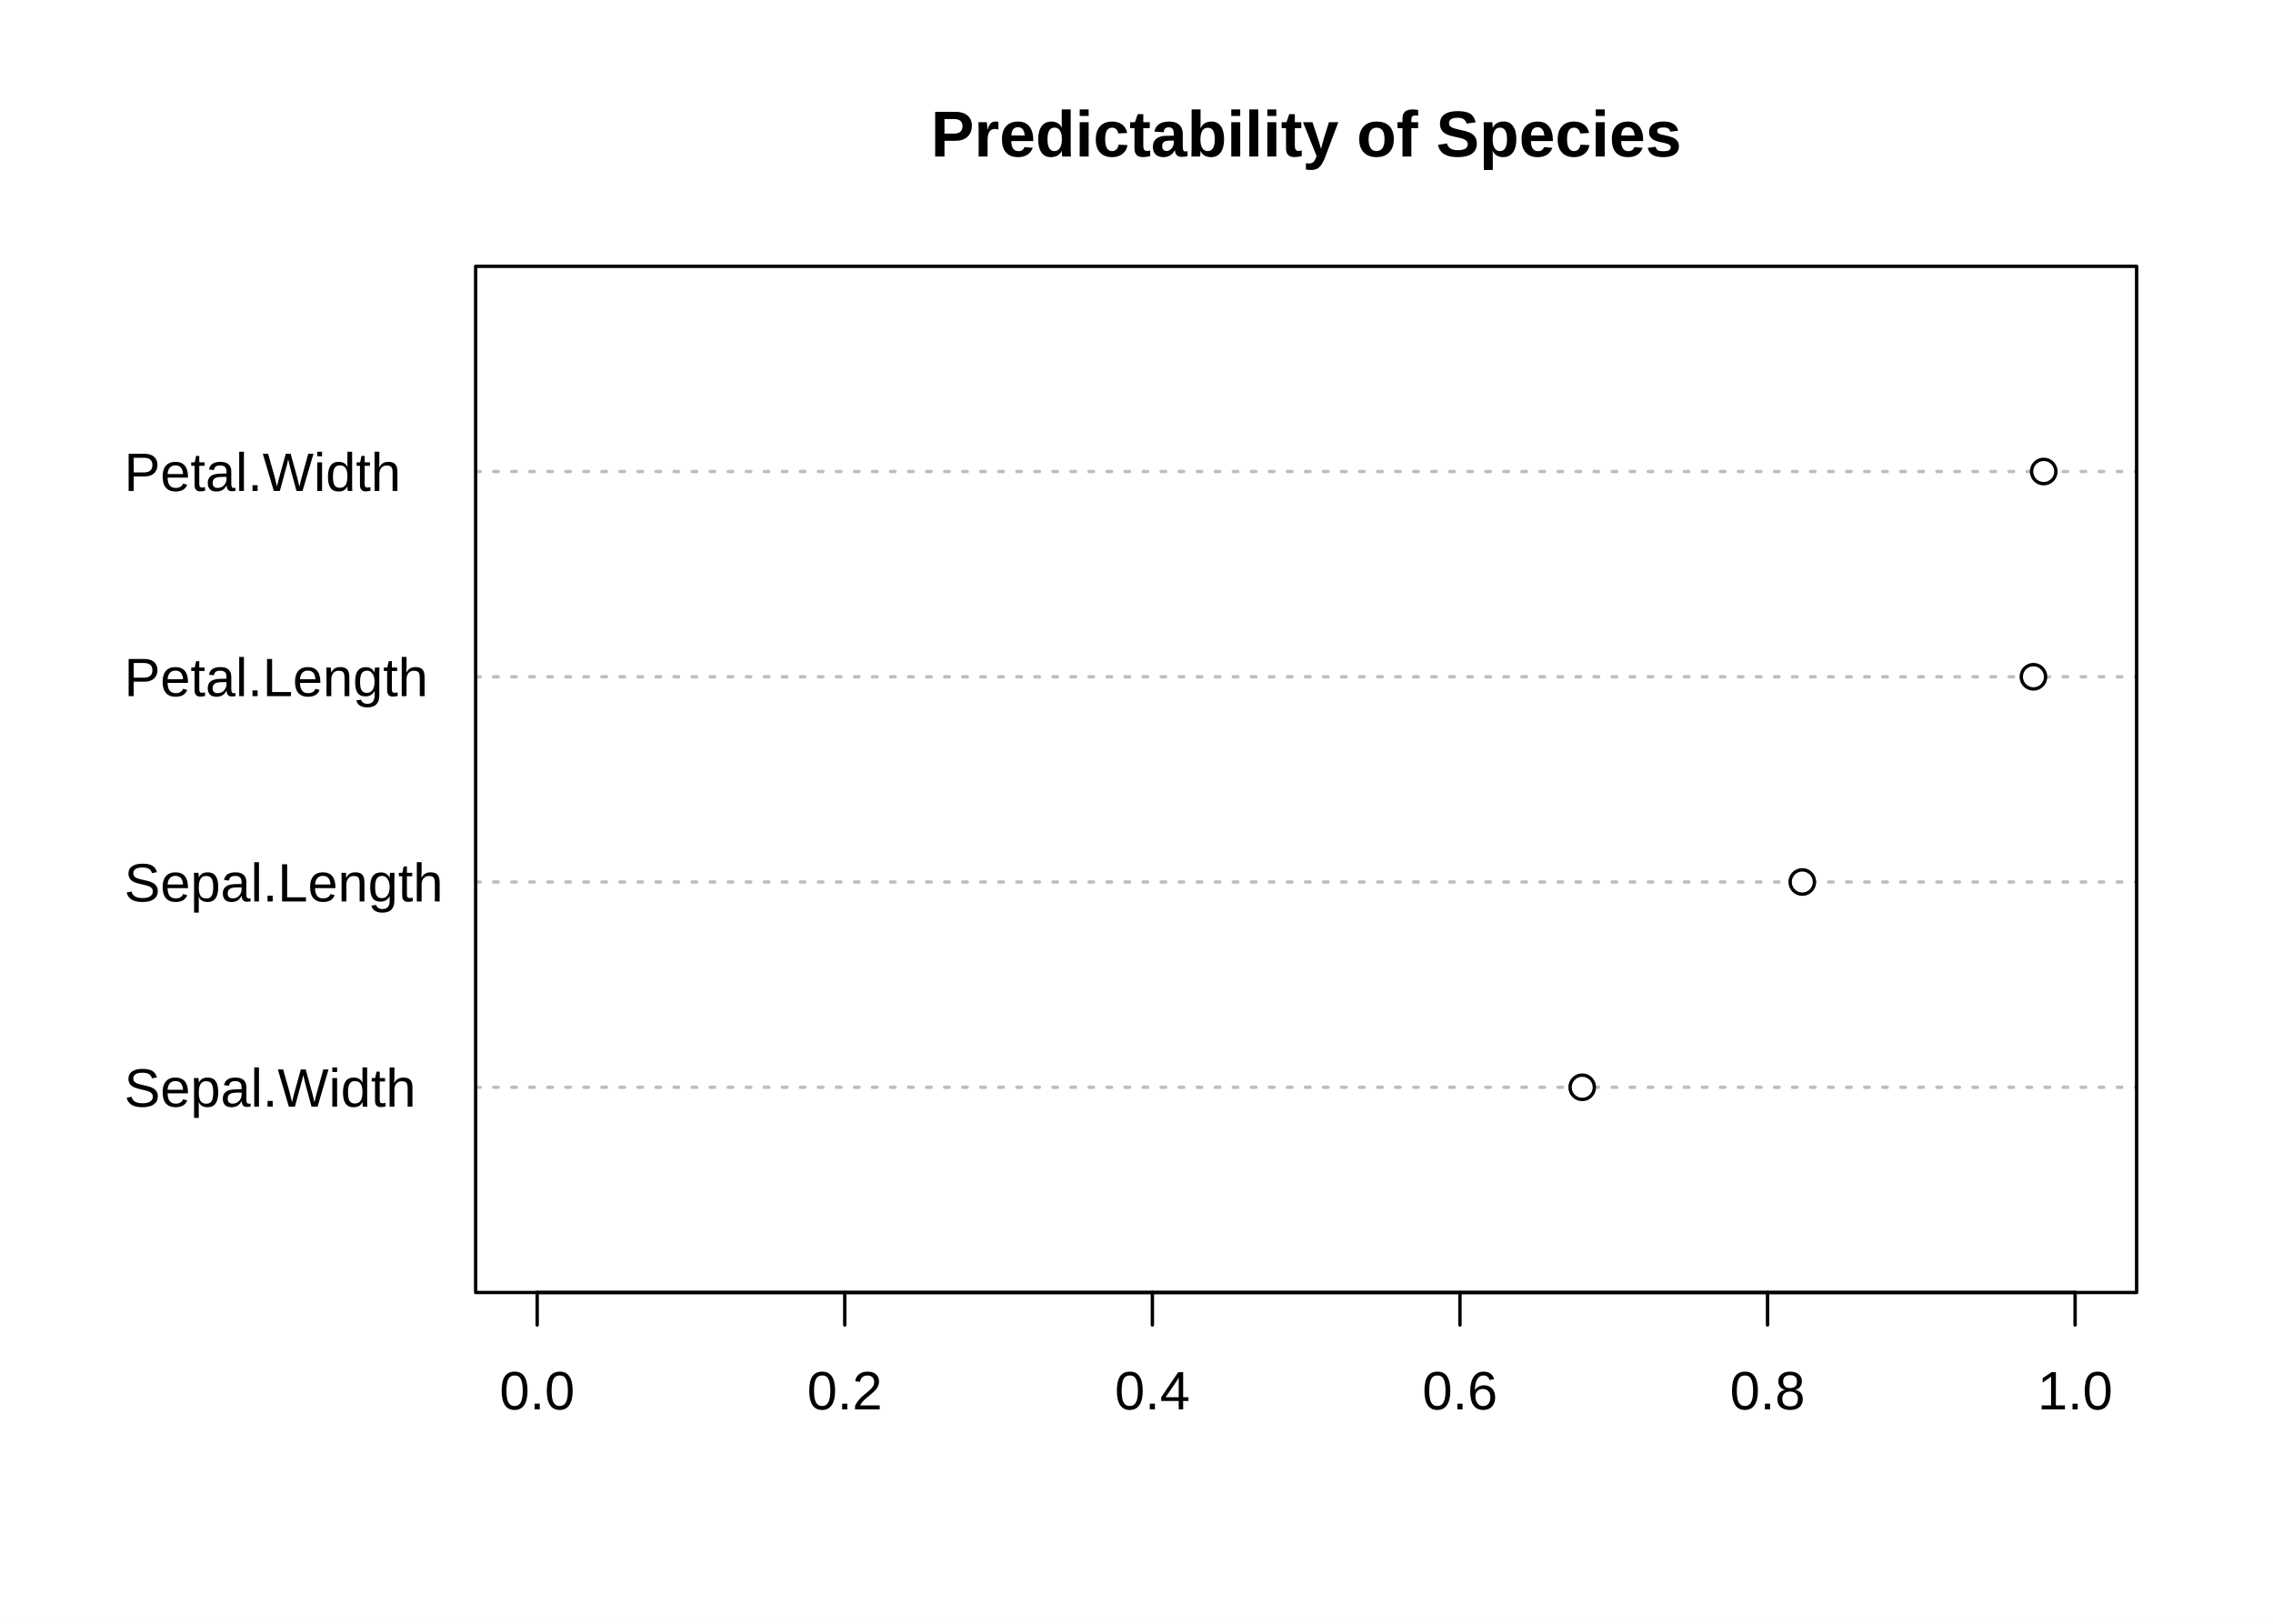
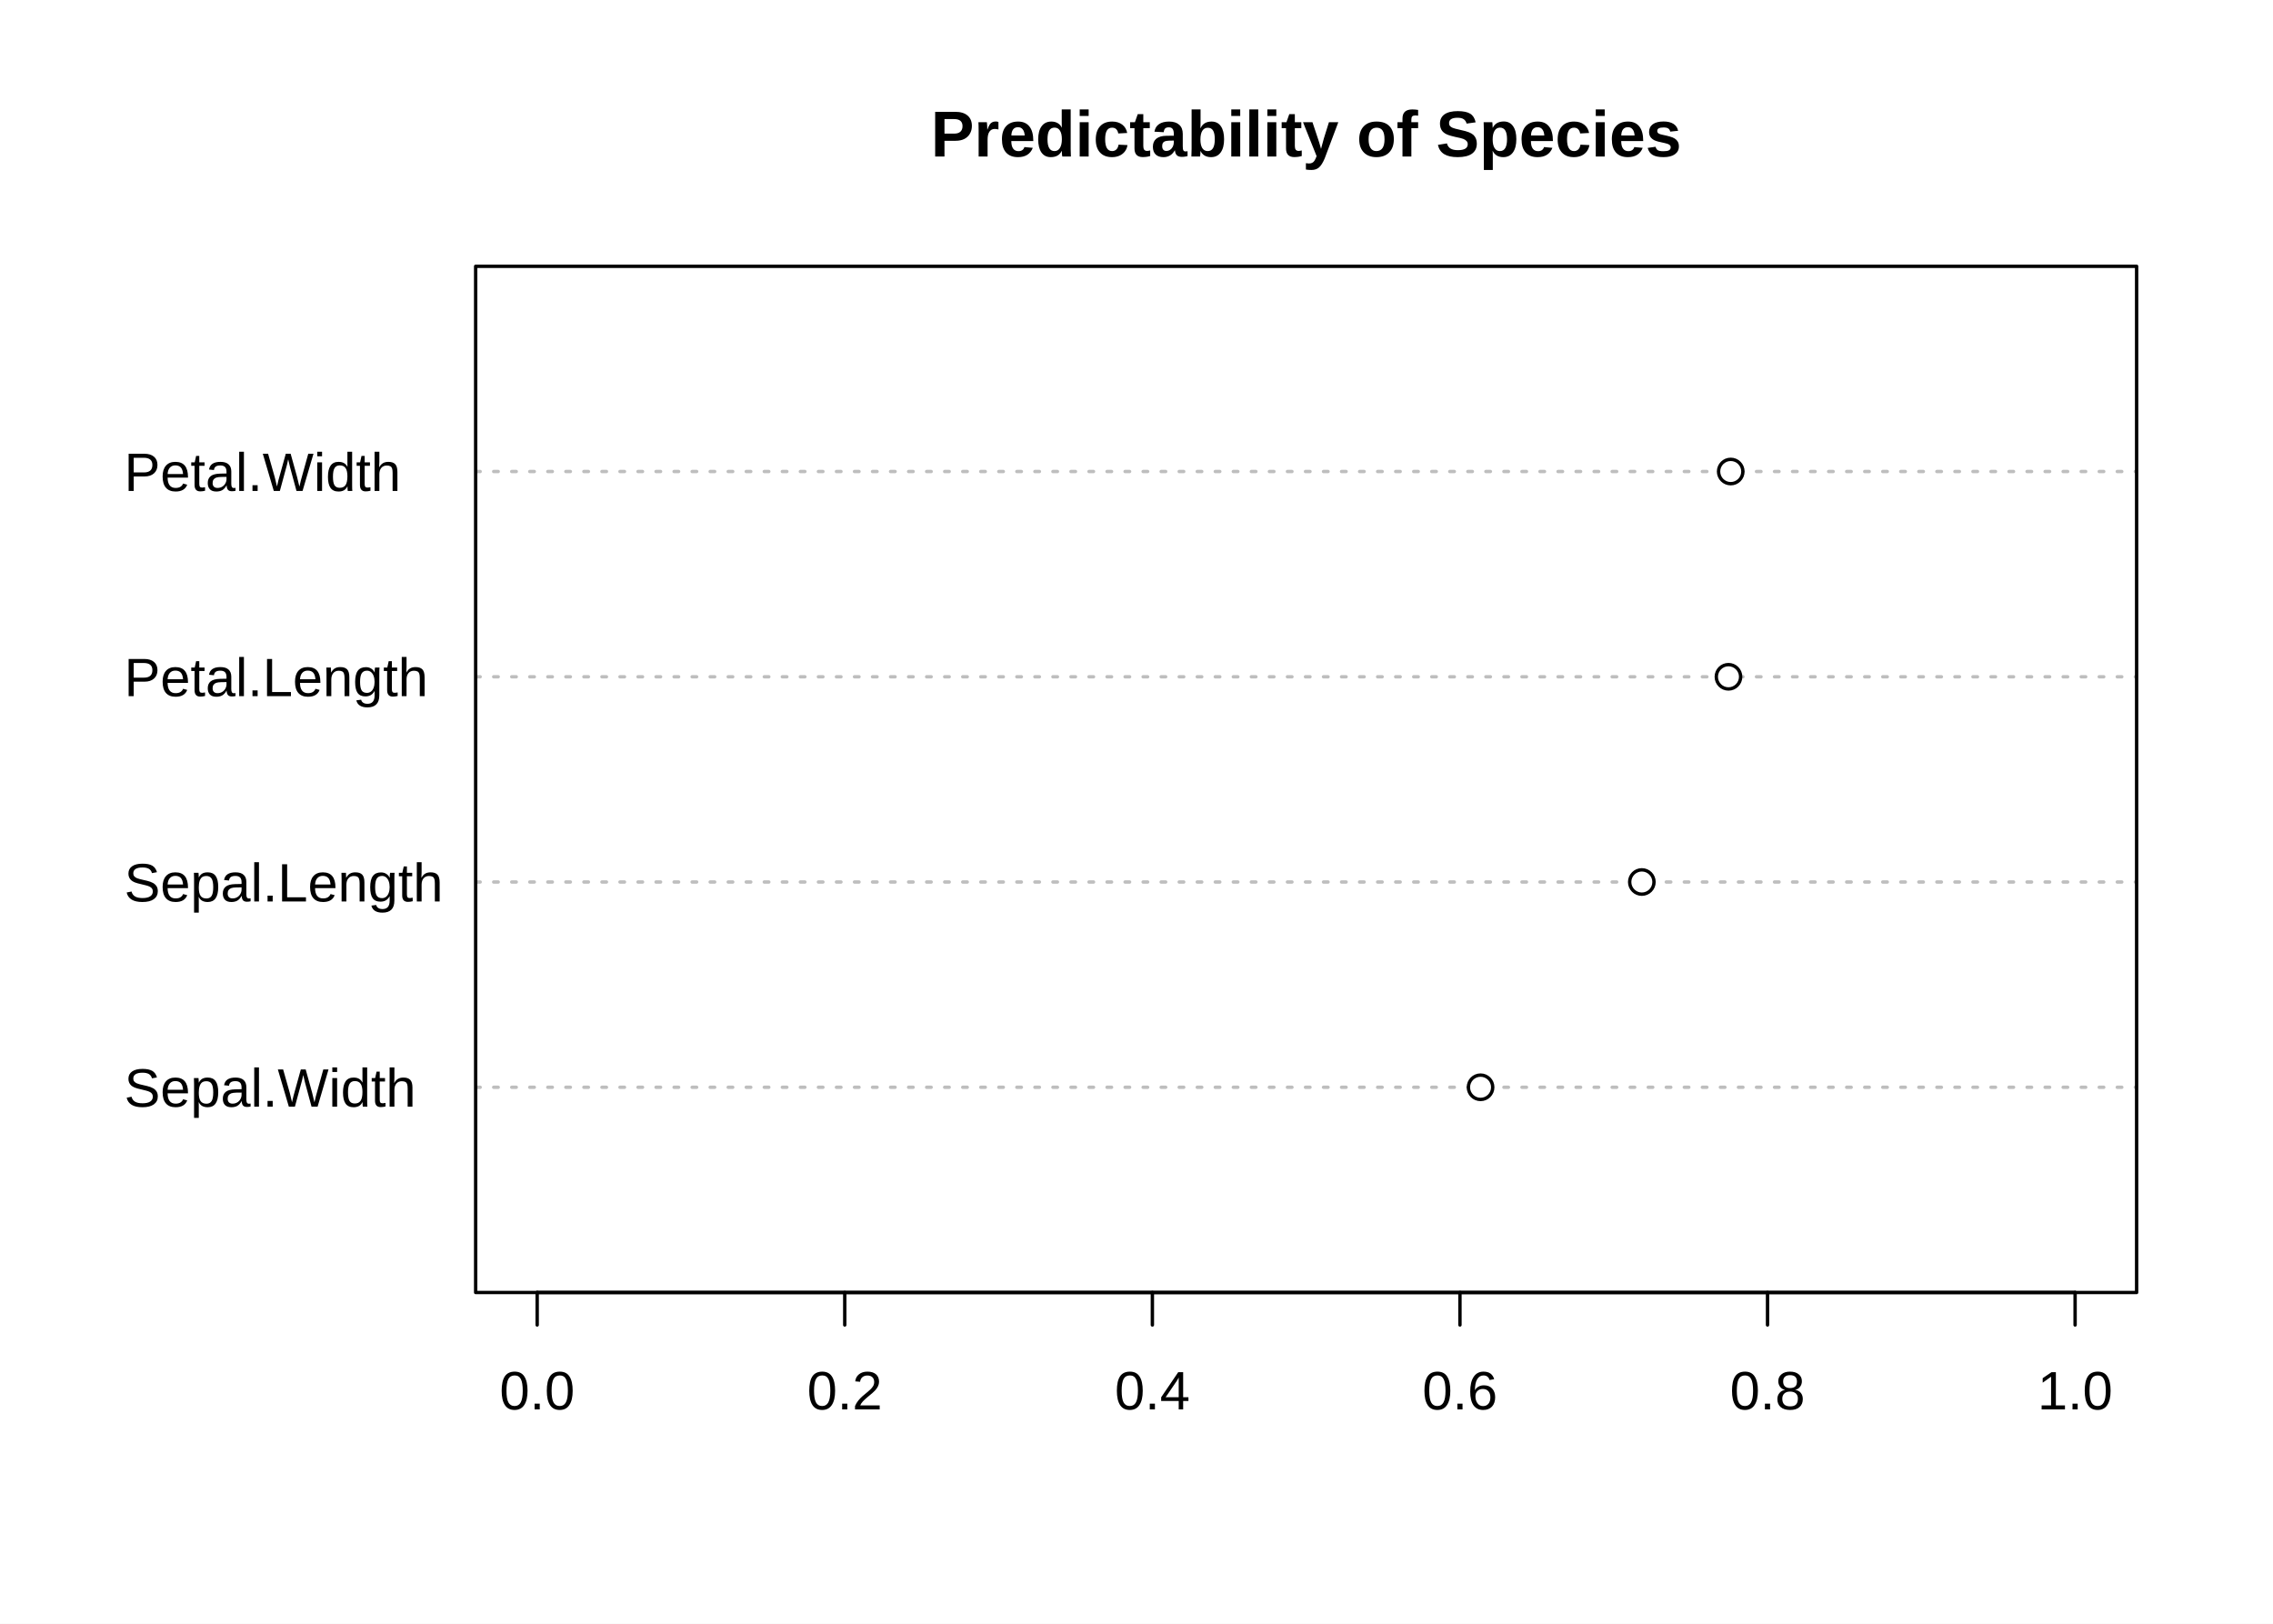
<svg xmlns="http://www.w3.org/2000/svg" class="svglite" width="504.00pt" height="360.00pt" viewBox="0 0 504.00 360.00">
  <defs>
    <style type="text/css">
    .svglite line, .svglite polyline, .svglite polygon, .svglite path, .svglite rect, .svglite circle {
      fill: none;
      stroke: #000000;
      stroke-linecap: round;
      stroke-linejoin: round;
      stroke-miterlimit: 10.00;
    }
    .svglite text {
      white-space: pre;
    }
  </style>
  </defs>
  <rect width="100%" height="100%" style="stroke: none; fill: #FFFFFF;" />
  <defs>
    <clipPath id="cpMC4wMHw1MDQuMDB8MC4wMHwzNjAuMDA=">
      <rect x="0.00" y="0.00" width="504.00" height="360.00" />
    </clipPath>
  </defs>
  <g clip-path="url(#cpMC4wMHw1MDQuMDB8MC4wMHwzNjAuMDA=)">
    <text x="27.54" y="245.36" style="font-size: 12.00px; font-family: &quot;Arial&quot;;" textLength="64.70px" lengthAdjust="spacingAndGlyphs">Sepal.Width</text>
    <text x="27.54" y="199.86" style="font-size: 12.00px; font-family: &quot;Arial&quot;;" textLength="70.73px" lengthAdjust="spacingAndGlyphs">Sepal.Length</text>
    <text x="27.54" y="154.35" style="font-size: 12.00px; font-family: &quot;Arial&quot;;" textLength="67.39px" lengthAdjust="spacingAndGlyphs">Petal.Length</text>
    <text x="27.54" y="108.85" style="font-size: 12.00px; font-family: &quot;Arial&quot;;" textLength="61.36px" lengthAdjust="spacingAndGlyphs">Petal.Width</text>
  </g>
  <defs>
    <clipPath id="cpMTA1LjQ3fDQ3My43Nnw1OS4wNHwyODYuNTY=">
      <rect x="105.47" y="59.04" width="368.29" height="227.52" />
    </clipPath>
  </defs>
  <g clip-path="url(#cpMTA1LjQ3fDQ3My43Nnw1OS4wNHwyODYuNTY=)">
    <line x1="105.47" y1="241.06" x2="473.76" y2="241.06" style="stroke-width: 0.75; stroke: #BEBEBE; stroke-dasharray: 1.00,3.00;" />
    <line x1="105.47" y1="195.55" x2="473.76" y2="195.55" style="stroke-width: 0.75; stroke: #BEBEBE; stroke-dasharray: 1.00,3.00;" />
    <line x1="105.47" y1="150.05" x2="473.76" y2="150.05" style="stroke-width: 0.75; stroke: #BEBEBE; stroke-dasharray: 1.00,3.00;" />
    <line x1="105.47" y1="104.54" x2="473.76" y2="104.54" style="stroke-width: 0.75; stroke: #BEBEBE; stroke-dasharray: 1.00,3.00;" />
-     <circle cx="350.83" cy="241.06" r="2.70" style="stroke-width: 0.75; fill: #FFFFFF;" />
-     <circle cx="399.63" cy="195.55" r="2.70" style="stroke-width: 0.75; fill: #FFFFFF;" />
-     <circle cx="450.88" cy="150.05" r="2.70" style="stroke-width: 0.75; fill: #FFFFFF;" />
-     <circle cx="453.16" cy="104.54" r="2.70" style="stroke-width: 0.75; fill: #FFFFFF;" />
+     <circle cx="328.29" cy="241.06" r="2.70" style="stroke-width: 0.75; fill: #FFFFFF;" />
+     <circle cx="364.05" cy="195.55" r="2.70" style="stroke-width: 0.75; fill: #FFFFFF;" />
+     <circle cx="383.26" cy="150.05" r="2.70" style="stroke-width: 0.75; fill: #FFFFFF;" />
+     <circle cx="383.76" cy="104.54" r="2.70" style="stroke-width: 0.75; fill: #FFFFFF;" />
  </g>
  <g clip-path="url(#cpMC4wMHw1MDQuMDB8MC4wMHwzNjAuMDA=)">
    <line x1="119.11" y1="286.56" x2="460.12" y2="286.56" style="stroke-width: 0.75;" />
    <line x1="119.11" y1="286.56" x2="119.11" y2="293.76" style="stroke-width: 0.75;" />
    <line x1="187.31" y1="286.56" x2="187.31" y2="293.76" style="stroke-width: 0.75;" />
    <line x1="255.52" y1="286.56" x2="255.52" y2="293.76" style="stroke-width: 0.75;" />
    <line x1="323.72" y1="286.56" x2="323.72" y2="293.76" style="stroke-width: 0.75;" />
    <line x1="391.92" y1="286.56" x2="391.92" y2="293.76" style="stroke-width: 0.75;" />
    <line x1="460.12" y1="286.56" x2="460.12" y2="293.76" style="stroke-width: 0.75;" />
    <text x="119.11" y="312.48" text-anchor="middle" style="font-size: 12.00px; font-family: &quot;Arial&quot;;" textLength="16.68px" lengthAdjust="spacingAndGlyphs">0.0</text>
    <text x="187.31" y="312.48" text-anchor="middle" style="font-size: 12.00px; font-family: &quot;Arial&quot;;" textLength="16.68px" lengthAdjust="spacingAndGlyphs">0.2</text>
    <text x="255.52" y="312.48" text-anchor="middle" style="font-size: 12.00px; font-family: &quot;Arial&quot;;" textLength="16.68px" lengthAdjust="spacingAndGlyphs">0.4</text>
    <text x="323.72" y="312.48" text-anchor="middle" style="font-size: 12.00px; font-family: &quot;Arial&quot;;" textLength="16.68px" lengthAdjust="spacingAndGlyphs">0.6</text>
    <text x="391.92" y="312.48" text-anchor="middle" style="font-size: 12.00px; font-family: &quot;Arial&quot;;" textLength="16.68px" lengthAdjust="spacingAndGlyphs">0.8</text>
    <text x="460.12" y="312.48" text-anchor="middle" style="font-size: 12.00px; font-family: &quot;Arial&quot;;" textLength="16.68px" lengthAdjust="spacingAndGlyphs">1.0</text>
    <polygon points="105.47,286.56 473.76,286.56 473.76,59.04 105.47,59.04 " style="stroke-width: 0.75;" />
    <text x="289.62" y="34.70" text-anchor="middle" style="font-size: 14.40px; font-weight: bold; font-family: &quot;Arial&quot;;" textLength="166.37px" lengthAdjust="spacingAndGlyphs">Predictability of Species</text>
  </g>
</svg>
